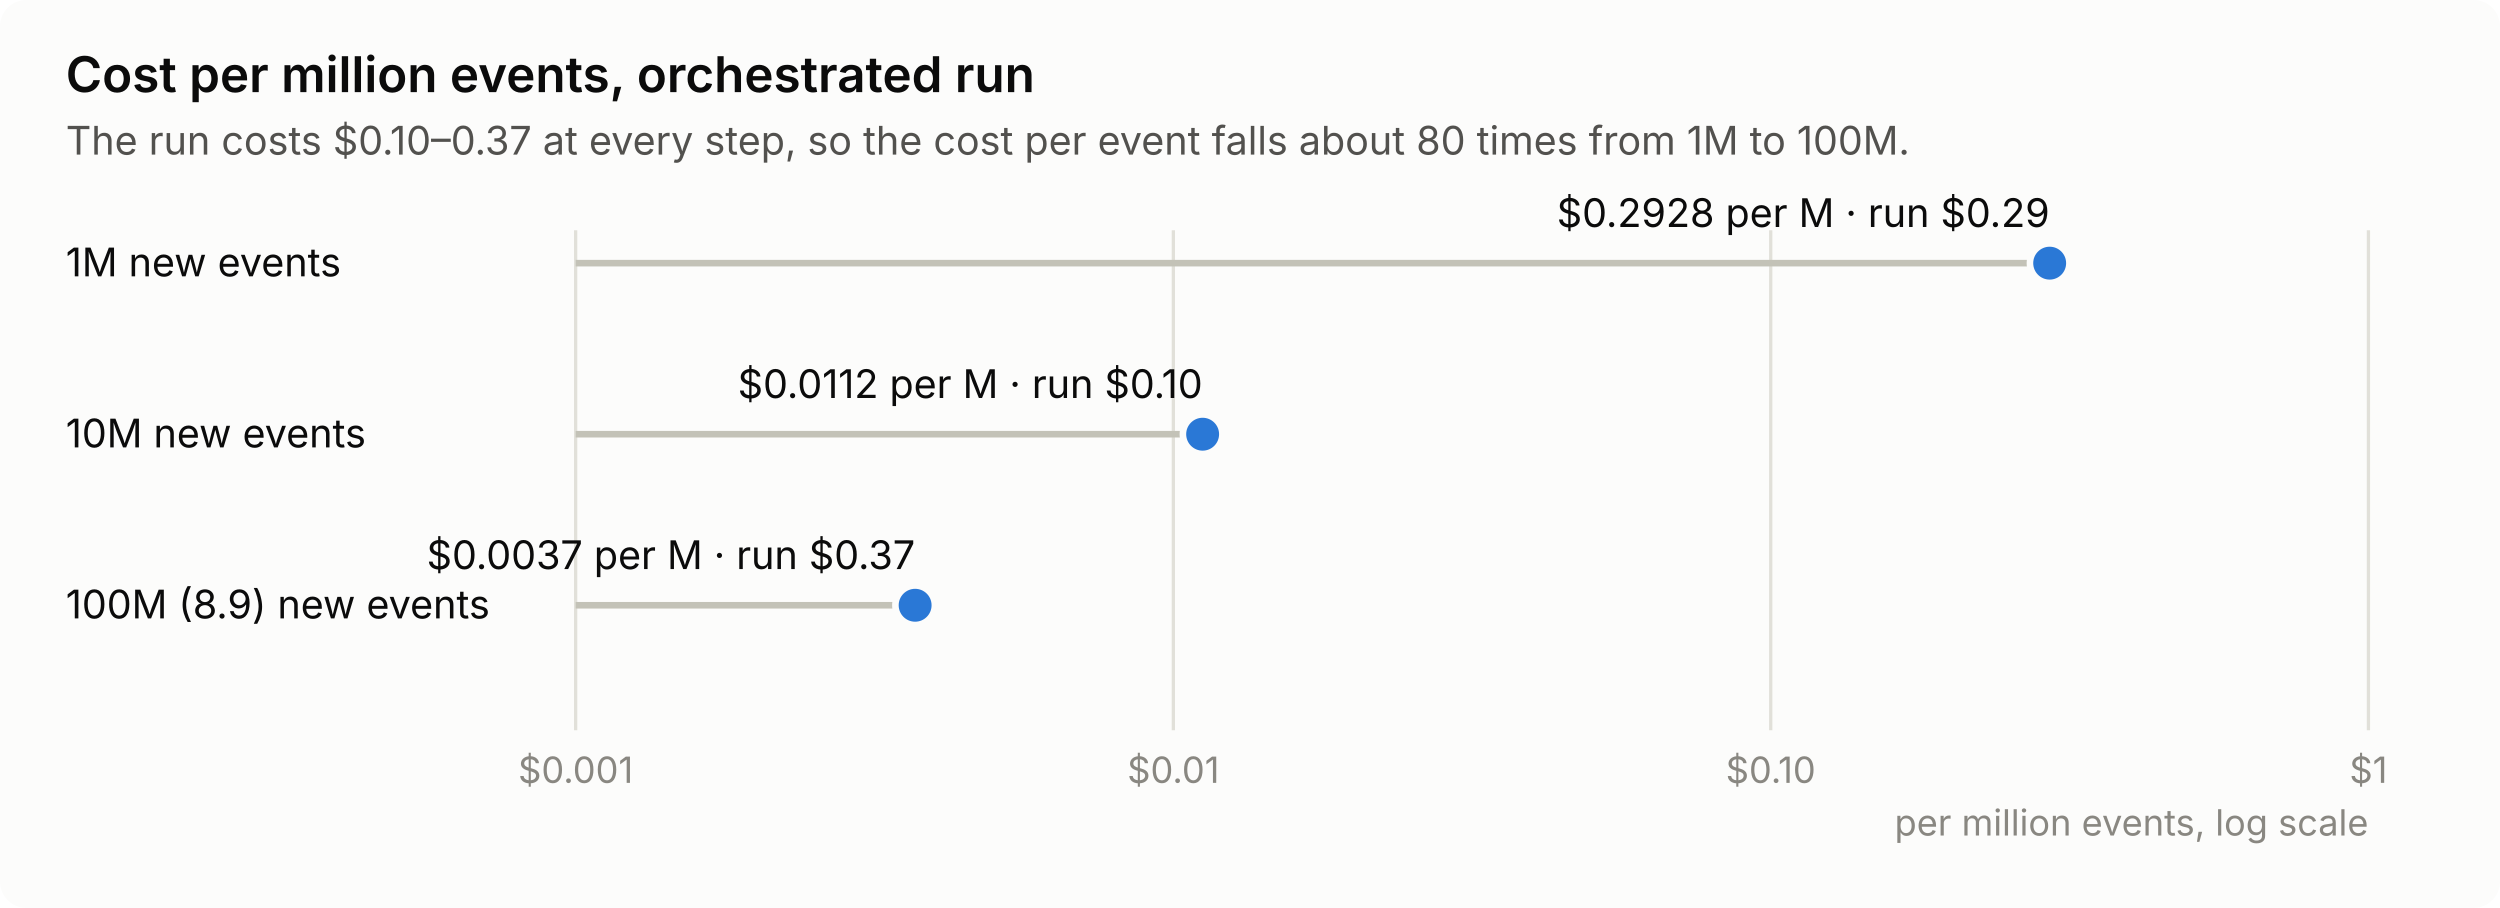
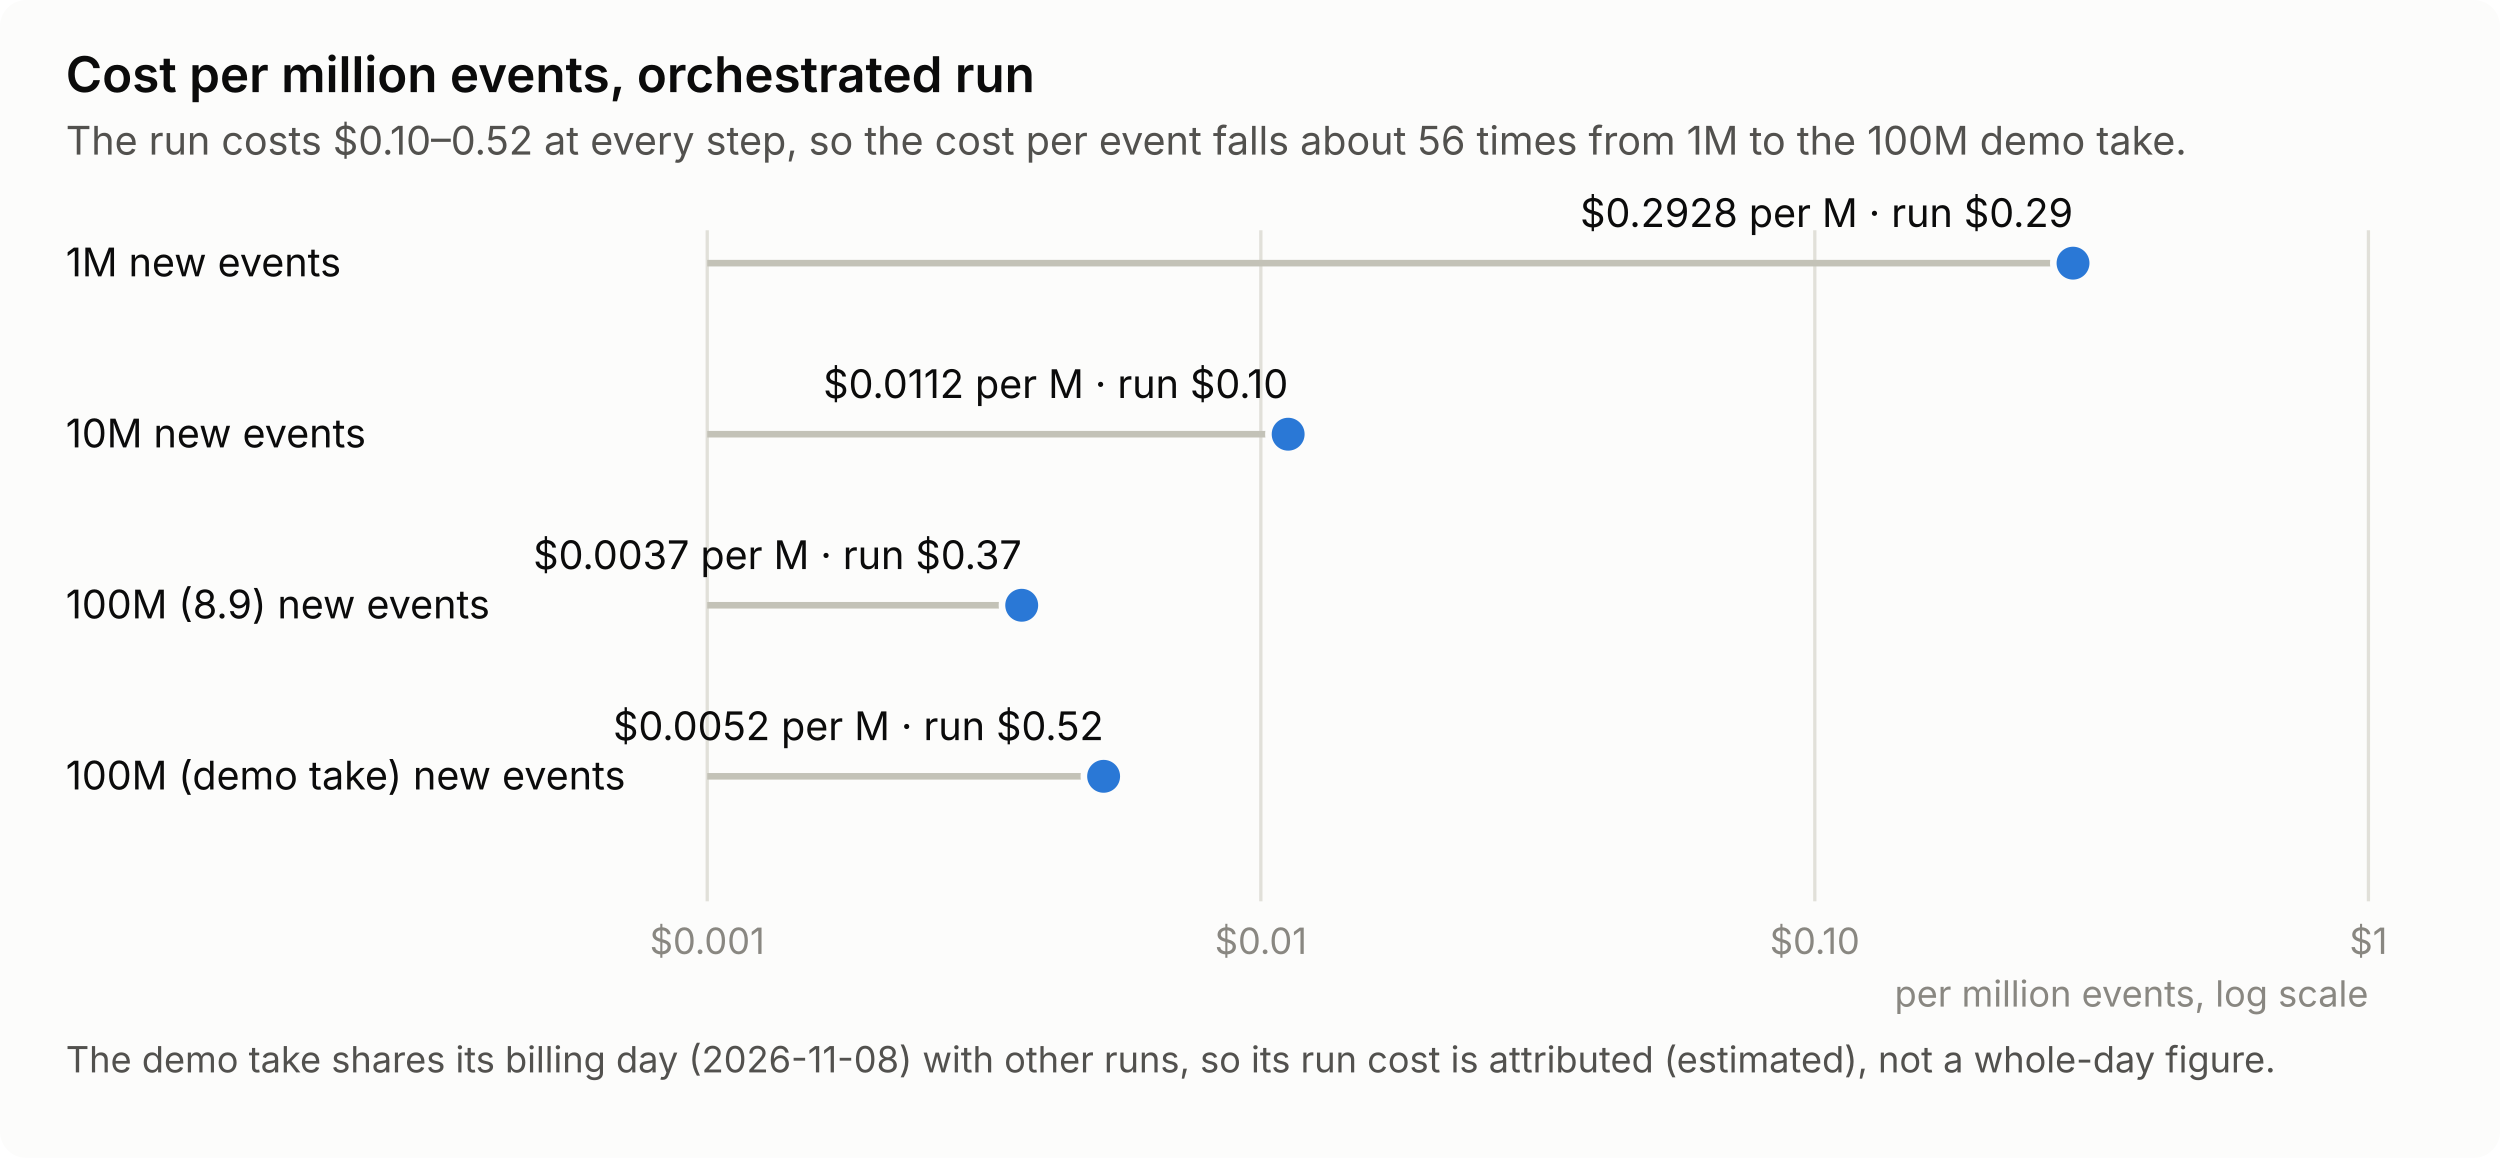
- <svg xmlns="http://www.w3.org/2000/svg" width="760" height="276" viewBox="0 0 760 276" role="img" aria-label="Cost per million events, orchestrated run">
+ <svg xmlns="http://www.w3.org/2000/svg" width="760" height="352" viewBox="0 0 760 352" role="img" aria-label="Cost per million events, orchestrated run">
  <style>
  .surface { fill: #fcfcfb; }
  .ink { fill: #0b0b0b; }
  .ink2 { fill: #52514e; }
  .muted { fill: #898781; }
  .grid { stroke: #e1e0d9; }
  .axis { stroke: #c3c2b7; }
  .s1 { fill: #2a78d6; } .s2 { fill: #eb6834; } .s3 { fill: #1baf7a; } .s4 { fill: #eda100; }
  .gap { stroke: #fcfcfb; }
  @media (prefers-color-scheme: dark) {
    .surface { fill: #1a1a19; }
    .ink { fill: #f0efec; }
    .ink2 { fill: #c3c2b7; }
    .grid { stroke: #2c2c2a; }
    .axis { stroke: #383835; }
    .s1 { fill: #3987e5; } .s2 { fill: #d95926; } .s3 { fill: #199e70; } .s4 { fill: #c98500; }
    .gap { stroke: #1a1a19; }
  }
  text { font-family: system-ui, -apple-system, "Segoe UI", sans-serif; }
  .t { font-size: 15px; font-weight: 600; }
  .st { font-size: 12px; }
  .l { font-size: 12px; }
  .tick { font-size: 11px; font-variant-numeric: tabular-nums; }
</style>
-   <rect class="surface" fill="#fcfcfb" width="760" height="276" rx="8" />
+   <rect class="surface" fill="#fcfcfb" width="760" height="352" rx="8" />
  <text class="t ink" fill="#0b0b0b" x="20" y="28">Cost per million events, orchestrated run</text>
-   <text class="st ink2" fill="#52514e" x="20" y="47">The run costs $0.10–0.37 at every step, so the cost per event falls about 80 times from 1M to 100M.</text>
-   <line class="grid" stroke="#e1e0d9" x1="175.0" y1="70" x2="175.0" y2="222" stroke-width="1" />
-   <text class="tick muted" fill="#898781" x="175.0" y="238" text-anchor="middle">$0.001</text>
-   <line class="grid" stroke="#e1e0d9" x1="356.7" y1="70" x2="356.7" y2="222" stroke-width="1" />
-   <text class="tick muted" fill="#898781" x="356.7" y="238" text-anchor="middle">$0.01</text>
-   <line class="grid" stroke="#e1e0d9" x1="538.3" y1="70" x2="538.3" y2="222" stroke-width="1" />
-   <text class="tick muted" fill="#898781" x="538.3" y="238" text-anchor="middle">$0.10</text>
-   <line class="grid" stroke="#e1e0d9" x1="720.0" y1="70" x2="720.0" y2="222" stroke-width="1" />
-   <text class="tick muted" fill="#898781" x="720.0" y="238" text-anchor="middle">$1</text>
-   <text class="tick muted" fill="#898781" x="720" y="254" text-anchor="end">per million events, log scale</text>
+   <text class="st ink2" fill="#52514e" x="20" y="47">The run costs $0.10–0.52 at every step, so the cost per event falls about 56 times from 1M to the 100M demo take.</text>
+   <line class="grid" stroke="#e1e0d9" x1="215.0" y1="70" x2="215.0" y2="274" stroke-width="1" />
+   <text class="tick muted" fill="#898781" x="215.0" y="290" text-anchor="middle">$0.001</text>
+   <line class="grid" stroke="#e1e0d9" x1="383.3" y1="70" x2="383.3" y2="274" stroke-width="1" />
+   <text class="tick muted" fill="#898781" x="383.3" y="290" text-anchor="middle">$0.01</text>
+   <line class="grid" stroke="#e1e0d9" x1="551.7" y1="70" x2="551.7" y2="274" stroke-width="1" />
+   <text class="tick muted" fill="#898781" x="551.7" y="290" text-anchor="middle">$0.10</text>
+   <line class="grid" stroke="#e1e0d9" x1="720.0" y1="70" x2="720.0" y2="274" stroke-width="1" />
+   <text class="tick muted" fill="#898781" x="720.0" y="290" text-anchor="middle">$1</text>
+   <text class="tick muted" fill="#898781" x="720" y="306" text-anchor="end">per million events, log scale</text>
  <text class="l ink" fill="#0b0b0b" x="20" y="84">1M new events</text>
-   <line class="axis" stroke="#c3c2b7" x1="175" y1="80" x2="623.1" y2="80" stroke-width="2" />
-   <circle class="s1" fill="#2a78d6" cx="623.1" cy="80" r="6" />
-   <circle cx="623.1" cy="80" r="6" fill="none" class="gap" stroke-width="2" />
-   <text class="l ink" fill="#0b0b0b" x="623.1" y="69" text-anchor="end">$0.2928 per M · run $0.29</text>
+   <line class="axis" stroke="#c3c2b7" x1="215" y1="80" x2="630.2" y2="80" stroke-width="2" />
+   <circle class="s1" fill="#2a78d6" cx="630.2" cy="80" r="6" />
+   <circle cx="630.2" cy="80" r="6" fill="none" class="gap" stroke-width="2" />
+   <text class="l ink" fill="#0b0b0b" x="630.2" y="69" text-anchor="end">$0.2928 per M · run $0.29</text>
  <text class="l ink" fill="#0b0b0b" x="20" y="136">10M new events</text>
-   <line class="axis" stroke="#c3c2b7" x1="175" y1="132" x2="365.6" y2="132" stroke-width="2" />
-   <circle class="s1" fill="#2a78d6" cx="365.6" cy="132" r="6" />
-   <circle cx="365.6" cy="132" r="6" fill="none" class="gap" stroke-width="2" />
-   <text class="l ink" fill="#0b0b0b" x="365.6" y="121" text-anchor="end">$0.0112 per M · run $0.10</text>
+   <line class="axis" stroke="#c3c2b7" x1="215" y1="132" x2="391.6" y2="132" stroke-width="2" />
+   <circle class="s1" fill="#2a78d6" cx="391.6" cy="132" r="6" />
+   <circle cx="391.6" cy="132" r="6" fill="none" class="gap" stroke-width="2" />
+   <text class="l ink" fill="#0b0b0b" x="391.6" y="121" text-anchor="end">$0.0112 per M · run $0.10</text>
  <text class="l ink" fill="#0b0b0b" x="20" y="188">100M (8.9) new events</text>
-   <line class="axis" stroke="#c3c2b7" x1="175" y1="184" x2="278.2" y2="184" stroke-width="2" />
-   <circle class="s1" fill="#2a78d6" cx="278.2" cy="184" r="6" />
-   <circle cx="278.2" cy="184" r="6" fill="none" class="gap" stroke-width="2" />
-   <text class="l ink" fill="#0b0b0b" x="278.2" y="173" text-anchor="end">$0.0037 per M · run $0.37</text>
+   <line class="axis" stroke="#c3c2b7" x1="215" y1="184" x2="310.6" y2="184" stroke-width="2" />
+   <circle class="s1" fill="#2a78d6" cx="310.6" cy="184" r="6" />
+   <circle cx="310.6" cy="184" r="6" fill="none" class="gap" stroke-width="2" />
+   <text class="l ink" fill="#0b0b0b" x="310.6" y="173" text-anchor="end">$0.0037 per M · run $0.37</text>
+   <text class="l ink" fill="#0b0b0b" x="20" y="240">100M (demo take) new events</text>
+   <line class="axis" stroke="#c3c2b7" x1="215" y1="236" x2="335.5" y2="236" stroke-width="2" />
+   <circle class="s1" fill="#2a78d6" cx="335.5" cy="236" r="6" />
+   <circle cx="335.5" cy="236" r="6" fill="none" class="gap" stroke-width="2" />
+   <text class="l ink" fill="#0b0b0b" x="335.5" y="225" text-anchor="end">$0.0052 per M · run $0.52</text>
+   <text class="tick ink2" fill="#52514e" x="20" y="326">The demo take shares its billing day (2026-11-08) with other runs, so its run cost is attributed (estimated), not a whole-day figure.</text>
</svg>
